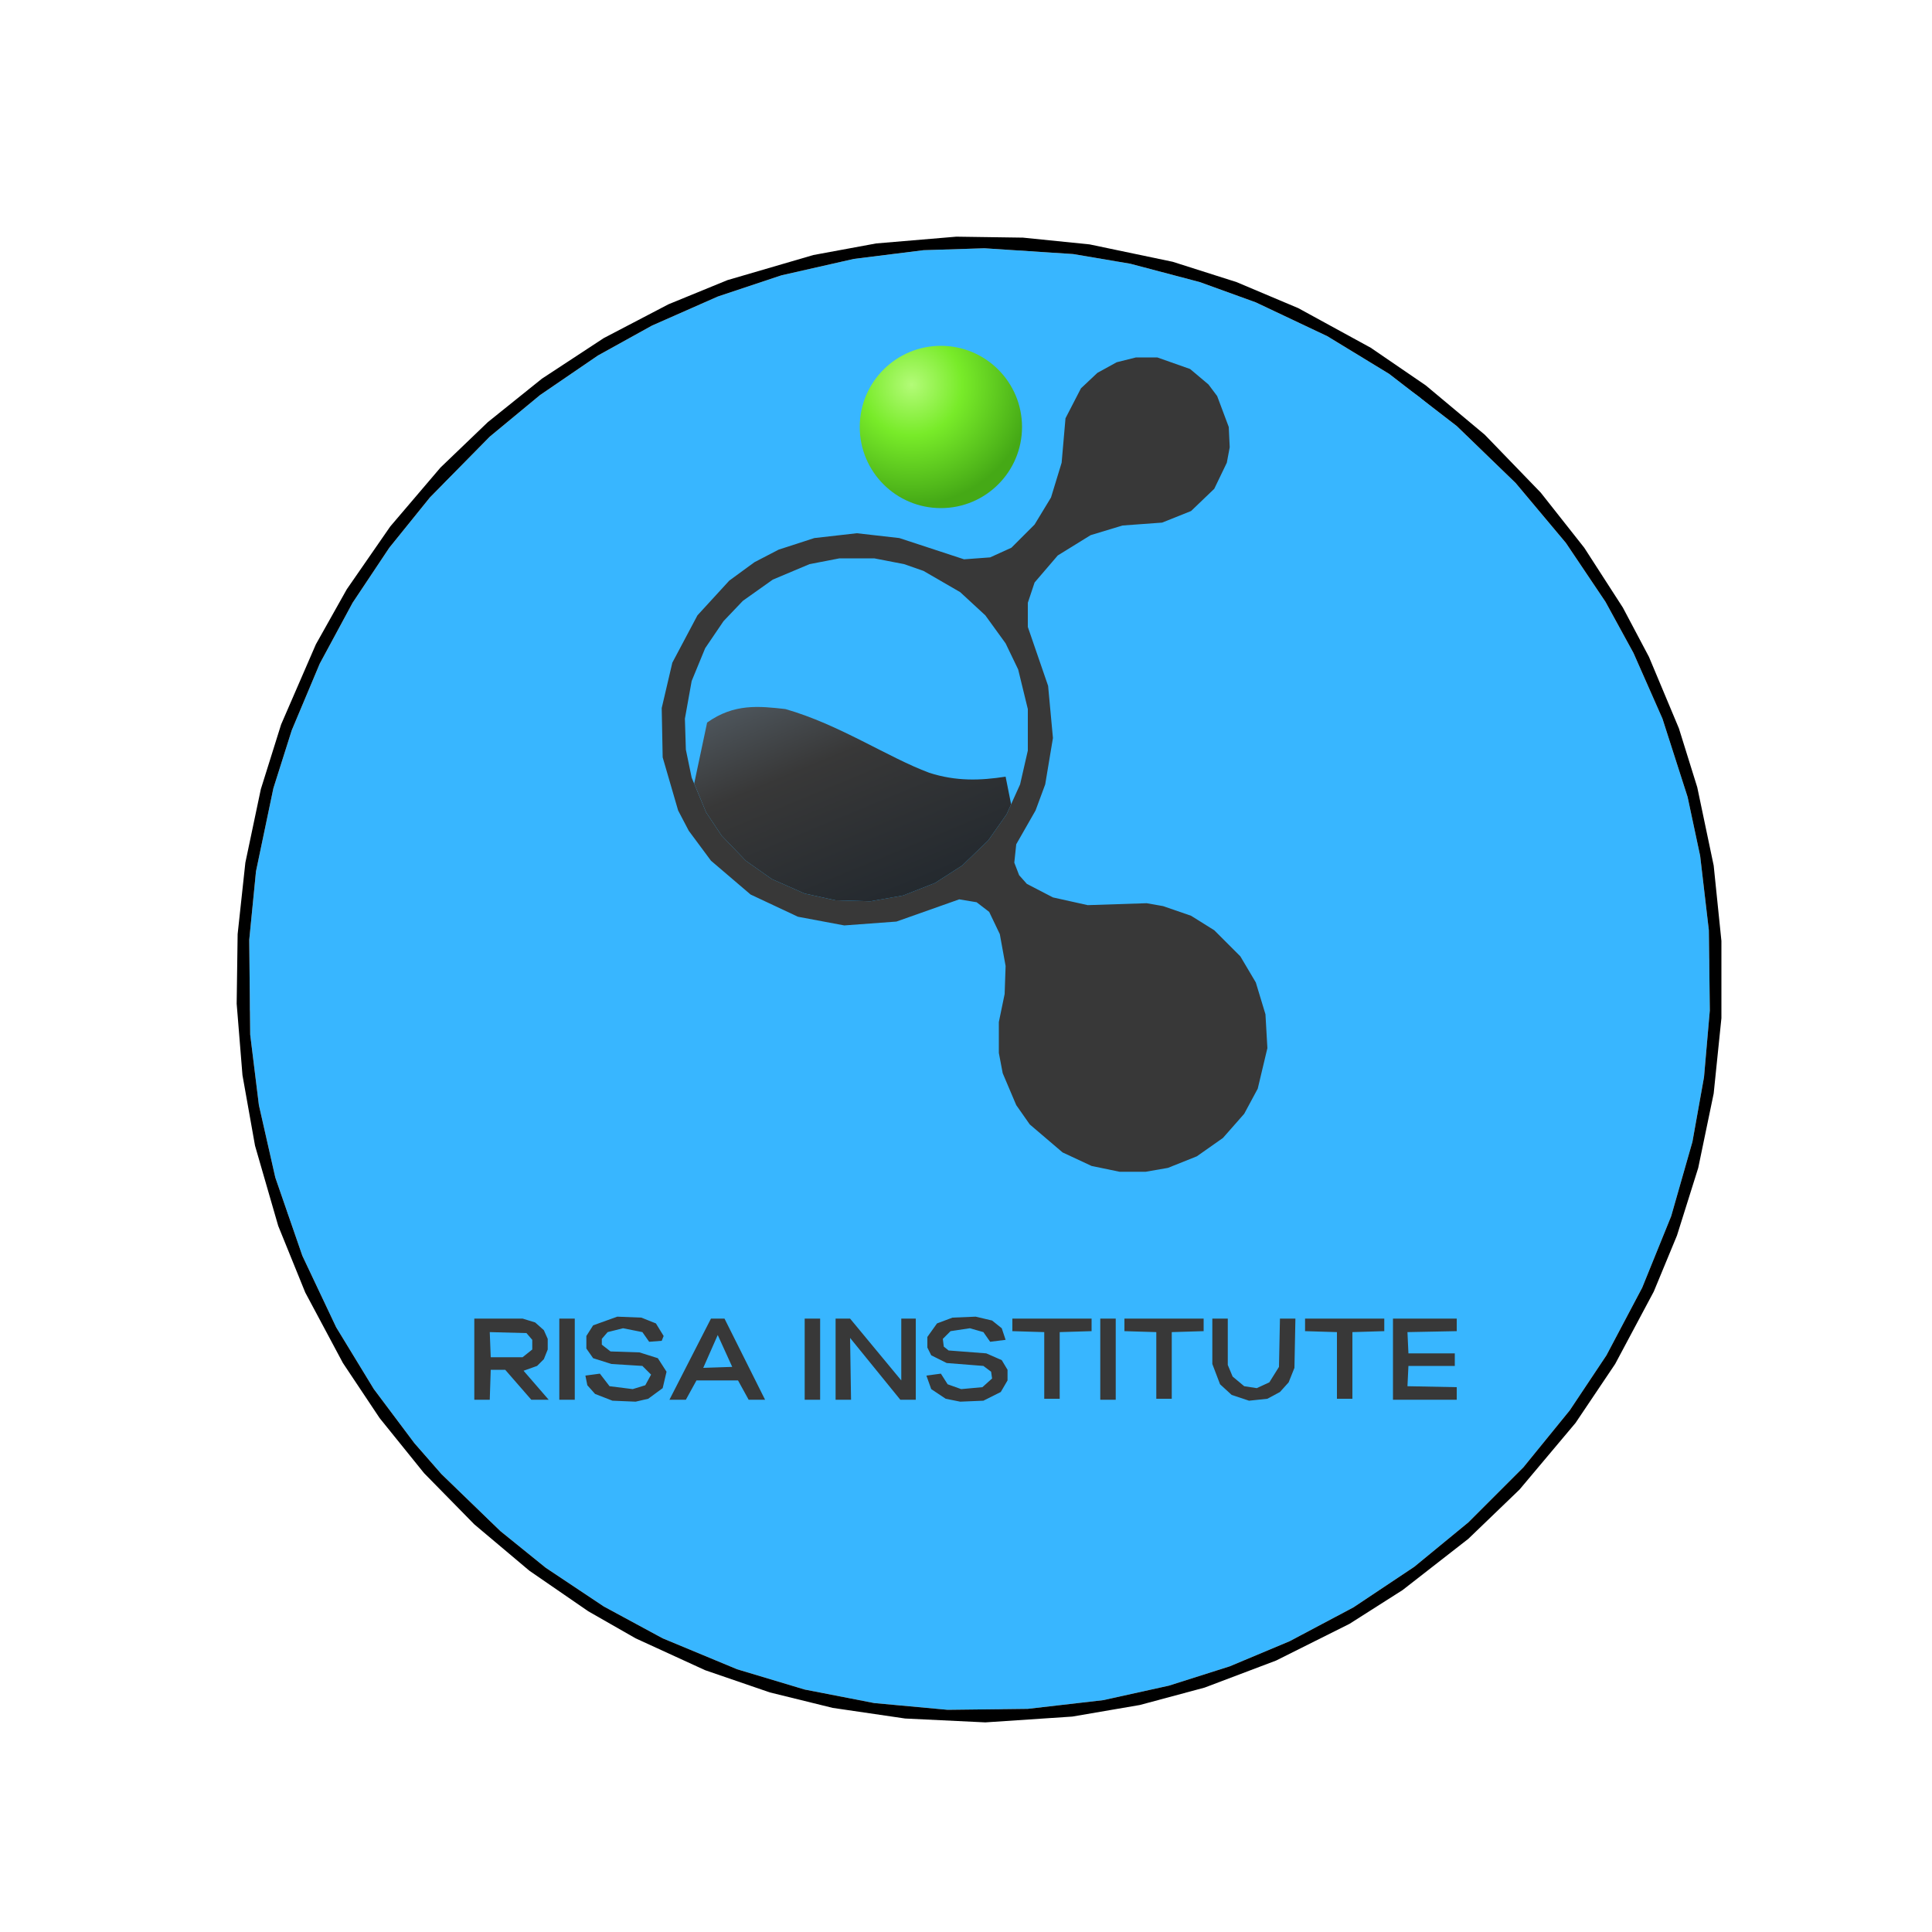
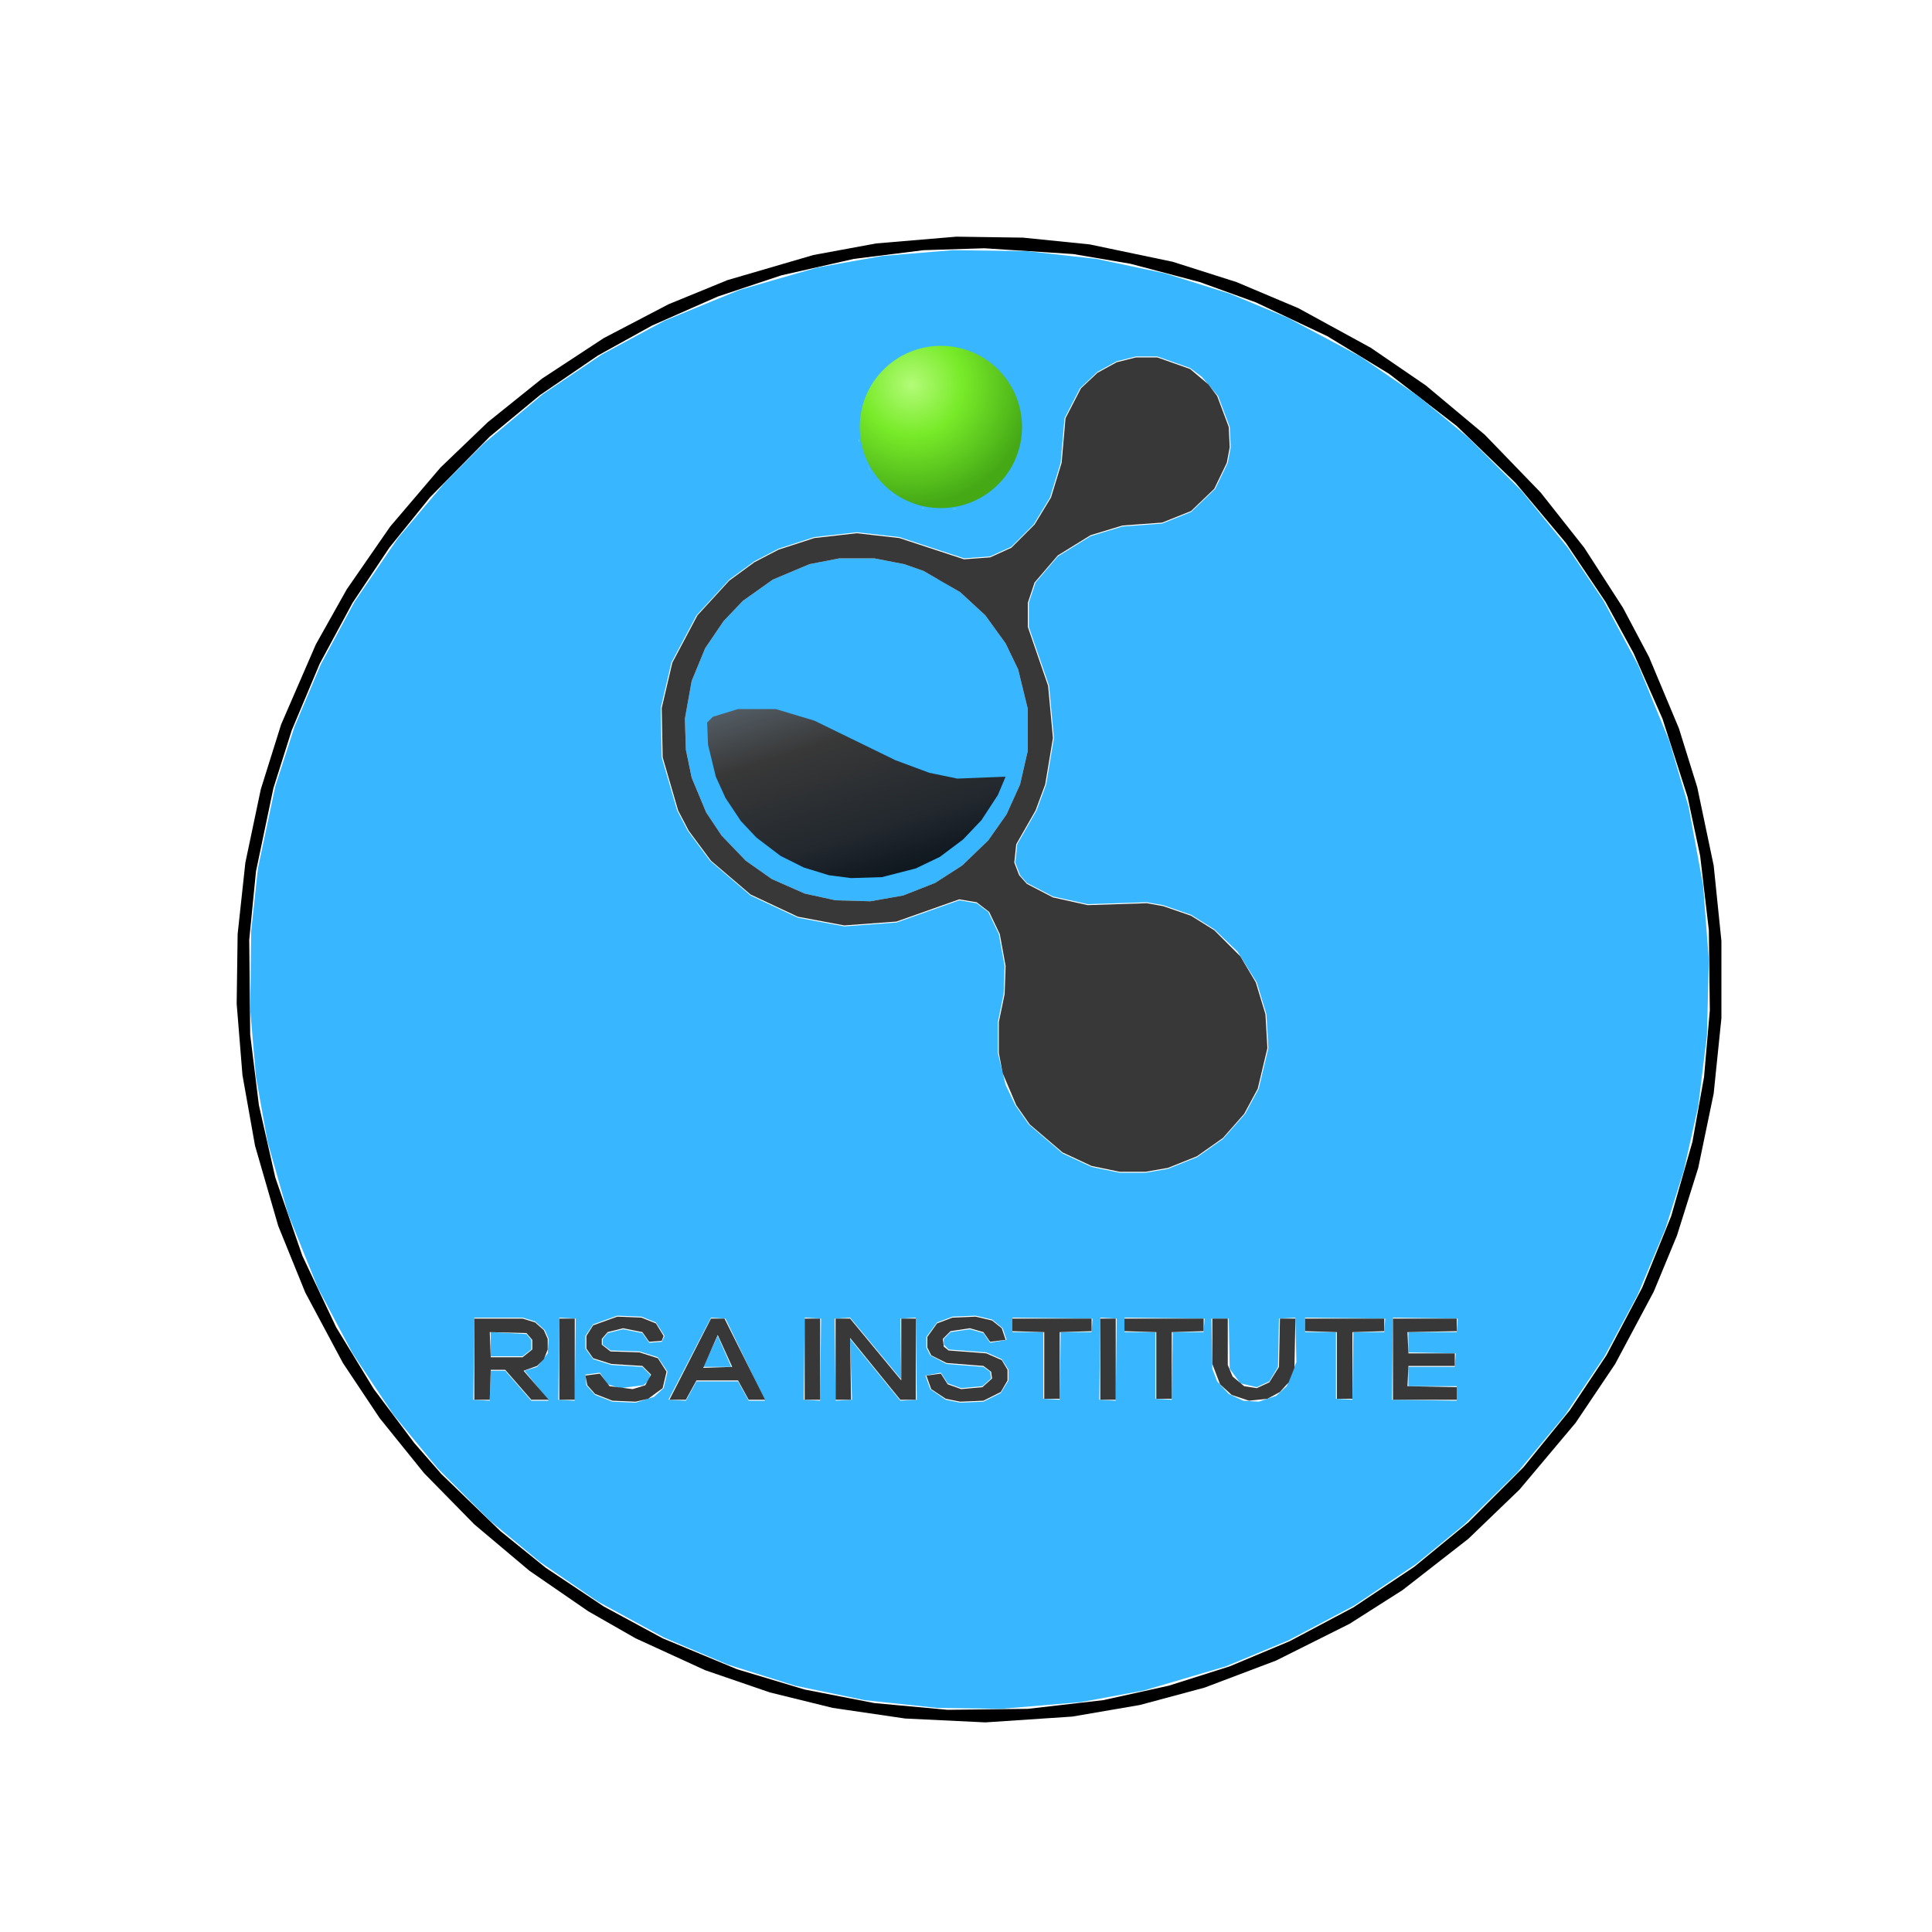
<svg xmlns="http://www.w3.org/2000/svg" width="2000" height="2000" viewBox="0 0 2000 2000" aria-hidden="true" focusable="false">
  <defs>
    <clipPath id="risa-original-glass-interior">
      <path d="M869,578 905,578 936,584 956,591 994,613 1020,637 1041,666 1054,693 1064,734 1064,777 1056,812 1042,843 1023,870 996,896 968,914 935,927 901,933 865,932 833,925 799,910 772,891 747,865 731,841 716,805 710,776 709,744 716,705 730,671 749,643 769,622 800,600 838,584Z" />
    </clipPath>
    <linearGradient id="risa-liquid-3d" x1="0%" y1="0%" x2="55%" y2="100%">
      <stop offset="0%" stop-color="#56616a" />
      <stop offset="32%" stop-color="#383838" />
      <stop offset="78%" stop-color="#22282e" />
      <stop offset="100%" stop-color="#101820" />
    </linearGradient>
    <radialGradient id="risa-orb-3d" cx="32%" cy="24%" r="74%">
      <stop offset="0%" stop-color="#b3fb78" />
      <stop offset="42%" stop-color="#78eb29" />
      <stop offset="100%" stop-color="#45a916" />
    </radialGradient>
  </defs>
  <style>
    /* All shading applies to the original vector paths, not extra liquid. */
    .risa-original-black-liquid {
      fill: url(#risa-liquid-3d);
-       stroke: none;
-       shape-rendering: geometricPrecision;
-       animation: risa-natural-surface 6.4s ease-in-out infinite;
+       animation: risa-natural-surface 5.6s ease-in-out infinite;
+     }
+ 
+     .risa-black-liquid-slosh {
+       transform-box: view-box;
+       transform-origin: 884px 815px;
+       animation: risa-natural-slosh 5.6s ease-in-out infinite;
    }

    .risa-green-orb {
      fill: url(#risa-orb-3d);
      stroke: none;
      shape-rendering: geometricPrecision;
      transform-box: view-box;
      transform-origin: 974px 442px;
      animation: risa-green-orb-size 2.9s ease-in-out infinite;
    }

-     /* One continuous meniscus from the original dark liquid, with smooth cubic edges.
-        The bottom is extended inside the original glass clip to avoid pale seams. */
+     /* Change the original liquid contour, rather than sliding a rigid image. */
    @keyframes risa-natural-surface {
-       0%, 100% { d: path("M732,748 C760,728 786,731 813,734 C869,750 919,784 962,800 C990,809 1015,808 1041,804 L1090,1050 L668,1050 Z"); }
-       25%, 75% { d: path("M732,748 C754,743 785,730 813,733 C869,743 922,791 962,808 C992,818 1019,808 1041,794 L1090,1050 L668,1050 Z"); }
-       50% { d: path("M732,748 C767,716 791,725 813,741 C869,760 919,777 962,788 C990,796 1018,806 1041,813 L1090,1050 L668,1050 Z"); }
+       0%, 100% { d: path("M732,748 733,771 741,804 751,826 767,850 783,867 808,886 832,898 858,906 881,909 913,908 948,899 973,887 997,869 1016,849 1033,823 1041,804 991,806 962,800 927,787 843,746 803,734 764,734 738,742Z"); }
+       33% { d: path("M732,757 733,777 741,804 751,826 767,850 783,867 808,886 832,898 858,906 881,909 913,908 948,899 973,887 997,869 1016,849 1033,823 1041,793 991,792 962,786 927,775 843,757 803,743 764,742 738,750Z"); }
+       66% { d: path("M732,740 733,764 741,804 751,826 767,850 783,867 808,886 832,898 858,906 881,909 913,908 948,899 973,887 997,869 1016,849 1033,823 1041,813 991,815 962,811 927,800 843,740 803,729 764,727 738,737Z"); }
+     }
+ 
+     @keyframes risa-natural-slosh {
+       0%, 100% { transform: translate(-2px, 1px) rotate(-0.6deg); }
+       50% { transform: translate(2px, -1px) rotate(0.6deg); }
    }

    @keyframes risa-green-orb-size {
      0%, 100% { transform: scale(0.72); }
      50% { transform: scale(1); }
    }

    @media (prefers-reduced-motion: reduce) {
      .risa-original-black-liquid,
+       .risa-black-liquid-slosh,
      .risa-green-orb {
        animation: none;
      }
    }
  </style>
-   <path class="risa-emblem-blue-underlay" fill="#38b6ff" stroke="none" shape-rendering="geometricPrecision" d="M956,259 1019,257 1111,263 1170,273 1242,292 1300,313 1374,348 1438,387 1508,441 1569,500 1621,562 1662,623 1691,676 1721,744 1747,825 1760,886 1769,963 1770,1046 1764,1115 1752,1182 1730,1259 1700,1333 1663,1403 1625,1460 1577,1519 1520,1576 1464,1622 1401,1664 1335,1699 1273,1725 1210,1745 1142,1760 1064,1769 981,1770 905,1763 833,1749 763,1728 686,1696 625,1663 565,1623 518,1585 457,1526 429,1494 387,1438 348,1374 313,1300 285,1219 268,1144 259,1071 258,973 265,902 283,816 302,756 331,687 365,624 403,567 445,515 507,452 559,409 619,368 675,337 743,307 809,285 884,268Z" />
  <path fill="#000000" fill-rule="evenodd" d="M990,245 907,252 842,264 753,290 692,315 625,350 561,392 505,437 456,484 404,545 359,610 327,667 291,750 270,817 254,893 246,967 245,1039 251,1113 264,1186 288,1269 316,1338 355,1411 393,1468 439,1525 491,1578 548,1626 609,1668 658,1696 730,1729 797,1752 862,1768 937,1779 1020,1783 1110,1777 1180,1765 1247,1747 1321,1719 1397,1681 1452,1646 1520,1593 1573,1542 1631,1473 1672,1412 1712,1337 1736,1279 1758,1209 1774,1132 1782,1054 1782,974 1774,896 1757,815 1738,754 1707,680 1680,629 1640,567 1595,510 1537,450 1476,399 1419,360 1344,319 1280,292 1214,271 1128,253 1059,246Z M956,259 1019,257 1111,263 1170,273 1242,292 1300,313 1374,348 1438,387 1508,441 1569,500 1621,562 1662,623 1691,676 1721,744 1747,825 1760,886 1769,963 1770,1046 1764,1115 1752,1182 1730,1259 1700,1333 1663,1403 1625,1460 1577,1519 1520,1576 1464,1622 1401,1664 1335,1699 1273,1725 1210,1745 1142,1760 1064,1769 981,1770 905,1763 833,1749 763,1728 686,1696 625,1663 565,1623 518,1585 457,1526 429,1494 387,1438 348,1374 313,1300 285,1219 268,1144 259,1071 258,973 265,902 283,816 302,756 331,687 365,624 403,567 445,515 507,452 559,409 619,368 675,337 743,307 809,285 884,268Z" />
  <path fill="#38b6ff" fill-rule="evenodd" d="M986,259 913,265 846,277 766,300 688,332 623,367 562,408 501,459 461,499 412,557 367,623 332,688 305,752 285,814 267,899 260,964 259,1045 265,1115 277,1182 298,1256 329,1333 365,1401 407,1464 453,1520 507,1574 559,1617 619,1658 687,1695 753,1723 823,1745 895,1760 970,1768 1036,1769 1119,1762 1184,1750 1269,1725 1334,1698 1402,1662 1466,1619 1516,1578 1571,1524 1620,1465 1661,1404 1695,1341 1724,1272 1743,1212 1758,1145 1767,1072 1769,994 1763,916 1748,835 1728,767 1696,689 1660,622 1623,567 1575,508 1520,453 1468,410 1408,369 1333,329 1273,304 1206,283 1135,268 1063,260Z M1442,1364 1509,1365 1508,1379 1458,1379 1458,1400 1507,1401 1506,1415 1458,1415 1458,1435 1508,1435 1508,1450 1441,1449Z M1351,1364 1434,1365 1433,1379 1401,1379 1400,1449 1383,1448 1383,1379 1351,1379Z M1254,1365 1272,1365 1273,1417 1284,1432 1301,1436 1314,1430 1323,1415 1324,1365 1341,1364 1342,1410 1332,1435 1321,1445 1303,1451 1287,1450 1272,1443 1260,1430 1255,1417Z M1164,1364 1247,1365 1246,1379 1214,1379 1213,1449 1196,1448 1196,1379 1164,1379Z M1139,1364 1156,1365 1155,1450 1138,1449Z M1048,1364 1131,1365 1130,1379 1098,1379 1097,1449 1080,1448 1080,1379 1048,1379Z M864,1365 880,1364 933,1428 932,1365 948,1364 949,1449 932,1450 880,1386 882,1449 865,1450Z M833,1364 850,1365 849,1450 832,1449Z M736,1364 751,1365 792,1450 775,1450 764,1430 721,1430 710,1450 692,1449Z M743,1383 728,1415 757,1415Z M579,1364 596,1365 595,1450 578,1449Z M491,1364 541,1364 554,1368 564,1377 568,1386 567,1401 556,1415 543,1419 568,1450 550,1450 523,1419 508,1419 507,1450 490,1449Z M508,1379 508,1404 541,1404 550,1397 550,1387 545,1381Z M970,1369 986,1363 1010,1362 1027,1366 1038,1375 1042,1387 1025,1390 1018,1380 1004,1376 984,1379 977,1386 977,1392 982,1397 1021,1400 1037,1407 1044,1418 1044,1429 1036,1442 1018,1451 994,1452 979,1449 963,1438 958,1424 974,1421 981,1432 995,1437 1017,1435 1026,1427 1025,1420 1018,1415 980,1412 963,1403 959,1395 959,1384Z M614,1371 639,1362 664,1363 679,1369 688,1383 685,1389 672,1390 665,1380 645,1376 629,1380 624,1386 624,1392 632,1398 662,1399 681,1405 691,1420 687,1437 677,1446 658,1452 634,1451 616,1444 607,1434 606,1423 621,1421 629,1433 642,1437 666,1434 672,1429 673,1423 665,1415 633,1413 614,1407 606,1396 606,1383Z M1198,369 1232,381 1244,390 1261,410 1273,442 1274,463 1271,479 1258,506 1233,530 1203,542 1162,545 1129,555 1095,576 1072,603 1065,624 1065,649 1086,710 1091,764 1083,812 1073,839 1053,874 1051,893 1056,906 1063,914 1090,928 1126,936 1187,934 1204,937 1233,947 1257,962 1281,985 1301,1017 1311,1050 1313,1085 1303,1127 1289,1153 1266,1179 1239,1198 1209,1210 1186,1214 1159,1214 1130,1208 1100,1194 1065,1164 1051,1144 1041,1123 1033,1090 1033,1058 1039,1029 1040,1000 1034,967 1023,944 1011,935 993,932 928,955 874,959 826,950 777,927 735,891 712,860 701,839 685,784 684,733 695,686 721,637 755,600 781,581 806,568 843,556 887,551 931,556 998,578 1025,576 1047,566 1070,543 1087,515 1098,479 1102,433 1118,402 1136,385 1156,374 1176,369Z M869,579 838,585 800,601 769,623 750,643 731,671 717,705 710,744 711,776 717,805 732,841 748,865 772,890 799,909 833,924 865,931 901,932 935,926 968,913 996,895 1022,870 1041,843 1055,812 1063,777 1063,734 1053,693 1040,666 1019,637 994,614 974,601 936,585 905,579Z M731,748 736,742 759,734 803,733 843,745 927,786 962,799 991,805 1024,805 1041,801 1042,804 1034,823 1017,849 997,870 973,888 948,900 913,909 881,910 858,907 837,901 808,887 783,868 766,850 750,826 740,804 732,771Z M964,357 998,360 1028,376 1050,403 1059,432 1056,467 1042,494 1019,515 988,527 955,526 924,512 900,486 889,456 891,420 906,390 931,368Z" />
  <path class="risa-glass-blue-backfill" fill="#38b6ff" d="M869,578 905,578 936,584 956,591 994,613 1020,637 1041,666 1054,693 1064,734 1064,777 1056,812 1042,843 1023,870 996,896 968,914 935,927 901,933 865,932 833,925 799,910 772,891 747,865 731,841 716,805 710,776 709,744 716,705 730,671 749,643 769,622 800,600 838,584Z" />
  <path fill="#383838" fill-rule="evenodd" d="M1442,1365 1442,1449 1508,1449 1508,1436 1457,1435 1458,1414 1506,1414 1506,1401 1458,1401 1457,1379 1508,1378 1508,1365Z M1351,1365 1351,1378 1384,1379 1384,1448 1400,1448 1400,1379 1433,1378 1433,1365Z M1255,1365 1255,1412 1263,1433 1275,1444 1293,1450 1312,1448 1325,1441 1334,1431 1340,1416 1341,1365 1325,1365 1324,1415 1314,1431 1301,1437 1288,1435 1276,1425 1271,1413 1271,1365Z M1164,1365 1164,1378 1197,1379 1197,1448 1213,1448 1213,1379 1246,1378 1246,1365Z M1139,1365 1139,1449 1155,1449 1155,1365Z M1048,1365 1048,1378 1081,1379 1081,1448 1097,1448 1097,1379 1130,1378 1130,1365Z M865,1365 865,1449 881,1449 880,1385 932,1449 948,1449 948,1365 933,1365 933,1429 880,1365Z M833,1365 833,1449 849,1449 849,1365Z M736,1365 693,1449 710,1449 721,1429 764,1429 775,1449 792,1449 750,1365Z M743,1382 758,1415 728,1416Z M579,1365 579,1449 595,1449 595,1365Z M491,1365 491,1449 507,1449 508,1418 523,1418 550,1449 568,1449 542,1419 556,1414 563,1407 567,1397 567,1386 563,1377 554,1369 541,1365Z M507,1379 545,1380 551,1387 551,1397 541,1405 508,1405Z M970,1370 960,1384 960,1395 964,1403 980,1411 1018,1414 1026,1420 1027,1427 1017,1436 995,1438 981,1433 974,1422 959,1424 964,1438 979,1448 994,1451 1018,1450 1036,1441 1043,1429 1043,1418 1037,1408 1021,1401 982,1398 977,1394 976,1386 984,1378 1004,1375 1018,1379 1025,1389 1041,1387 1037,1375 1027,1367 1010,1363 986,1364Z M614,1372 607,1383 607,1396 614,1406 633,1412 665,1414 674,1423 668,1434 655,1438 631,1435 621,1422 606,1424 608,1434 616,1443 634,1450 658,1451 671,1448 686,1437 690,1420 681,1406 662,1400 632,1399 623,1392 623,1386 629,1379 645,1375 665,1379 672,1389 685,1388 687,1383 679,1370 664,1364 639,1363Z M1198,370 1176,370 1156,375 1136,386 1119,402 1103,433 1099,479 1088,515 1071,543 1047,567 1025,577 998,579 931,557 887,552 843,557 806,569 781,582 755,601 722,637 696,686 685,733 686,784 702,839 713,860 736,891 777,926 826,949 874,958 928,954 993,931 1011,934 1024,944 1035,967 1041,1000 1040,1029 1034,1058 1034,1090 1038,1111 1052,1144 1066,1164 1100,1193 1130,1207 1159,1213 1186,1213 1209,1209 1239,1197 1266,1178 1288,1153 1302,1127 1312,1085 1310,1050 1300,1017 1284,990 1257,963 1233,948 1204,938 1187,935 1126,937 1090,929 1063,915 1055,906 1050,893 1052,874 1072,839 1082,812 1090,764 1085,710 1064,649 1064,624 1071,603 1095,575 1129,554 1162,544 1203,541 1233,529 1257,506 1270,479 1273,463 1272,442 1260,410 1251,398 1232,382Z M869,578 905,578 936,584 956,591 994,613 1020,637 1041,666 1054,693 1064,734 1064,777 1056,812 1042,843 1023,870 996,896 968,914 935,927 901,933 865,932 833,925 799,910 772,891 747,865 731,841 716,805 710,776 709,744 716,705 730,671 749,643 769,622 800,600 838,584Z" />
  <g clip-path="url(#risa-original-glass-interior)">
-     <path class="risa-original-black-liquid" fill="#383838" d="M732,748 C760,728 786,731 813,734 C869,750 919,784 962,800 C990,809 1015,808 1041,804 L1090,1050 L668,1050 Z" />
+     <g class="risa-black-liquid-slosh">
+       <path class="risa-original-black-liquid" fill="#383838" d="M732,748 733,771 741,804 751,826 767,850 783,867 808,886 832,898 858,906 881,909 913,908 948,899 973,887 997,869 1016,849 1033,823 1041,804 991,806 962,800 927,787 843,746 803,734 764,734 738,742Z" />
+     </g>
  </g>
  <circle class="risa-orb-blue-backfill" cx="974" cy="442" r="86" fill="#38b6ff" stroke="none" shape-rendering="geometricPrecision" />
  <circle class="risa-green-orb" cx="974" cy="442" r="84" fill="#78eb29" stroke="none" shape-rendering="geometricPrecision" />
</svg>
